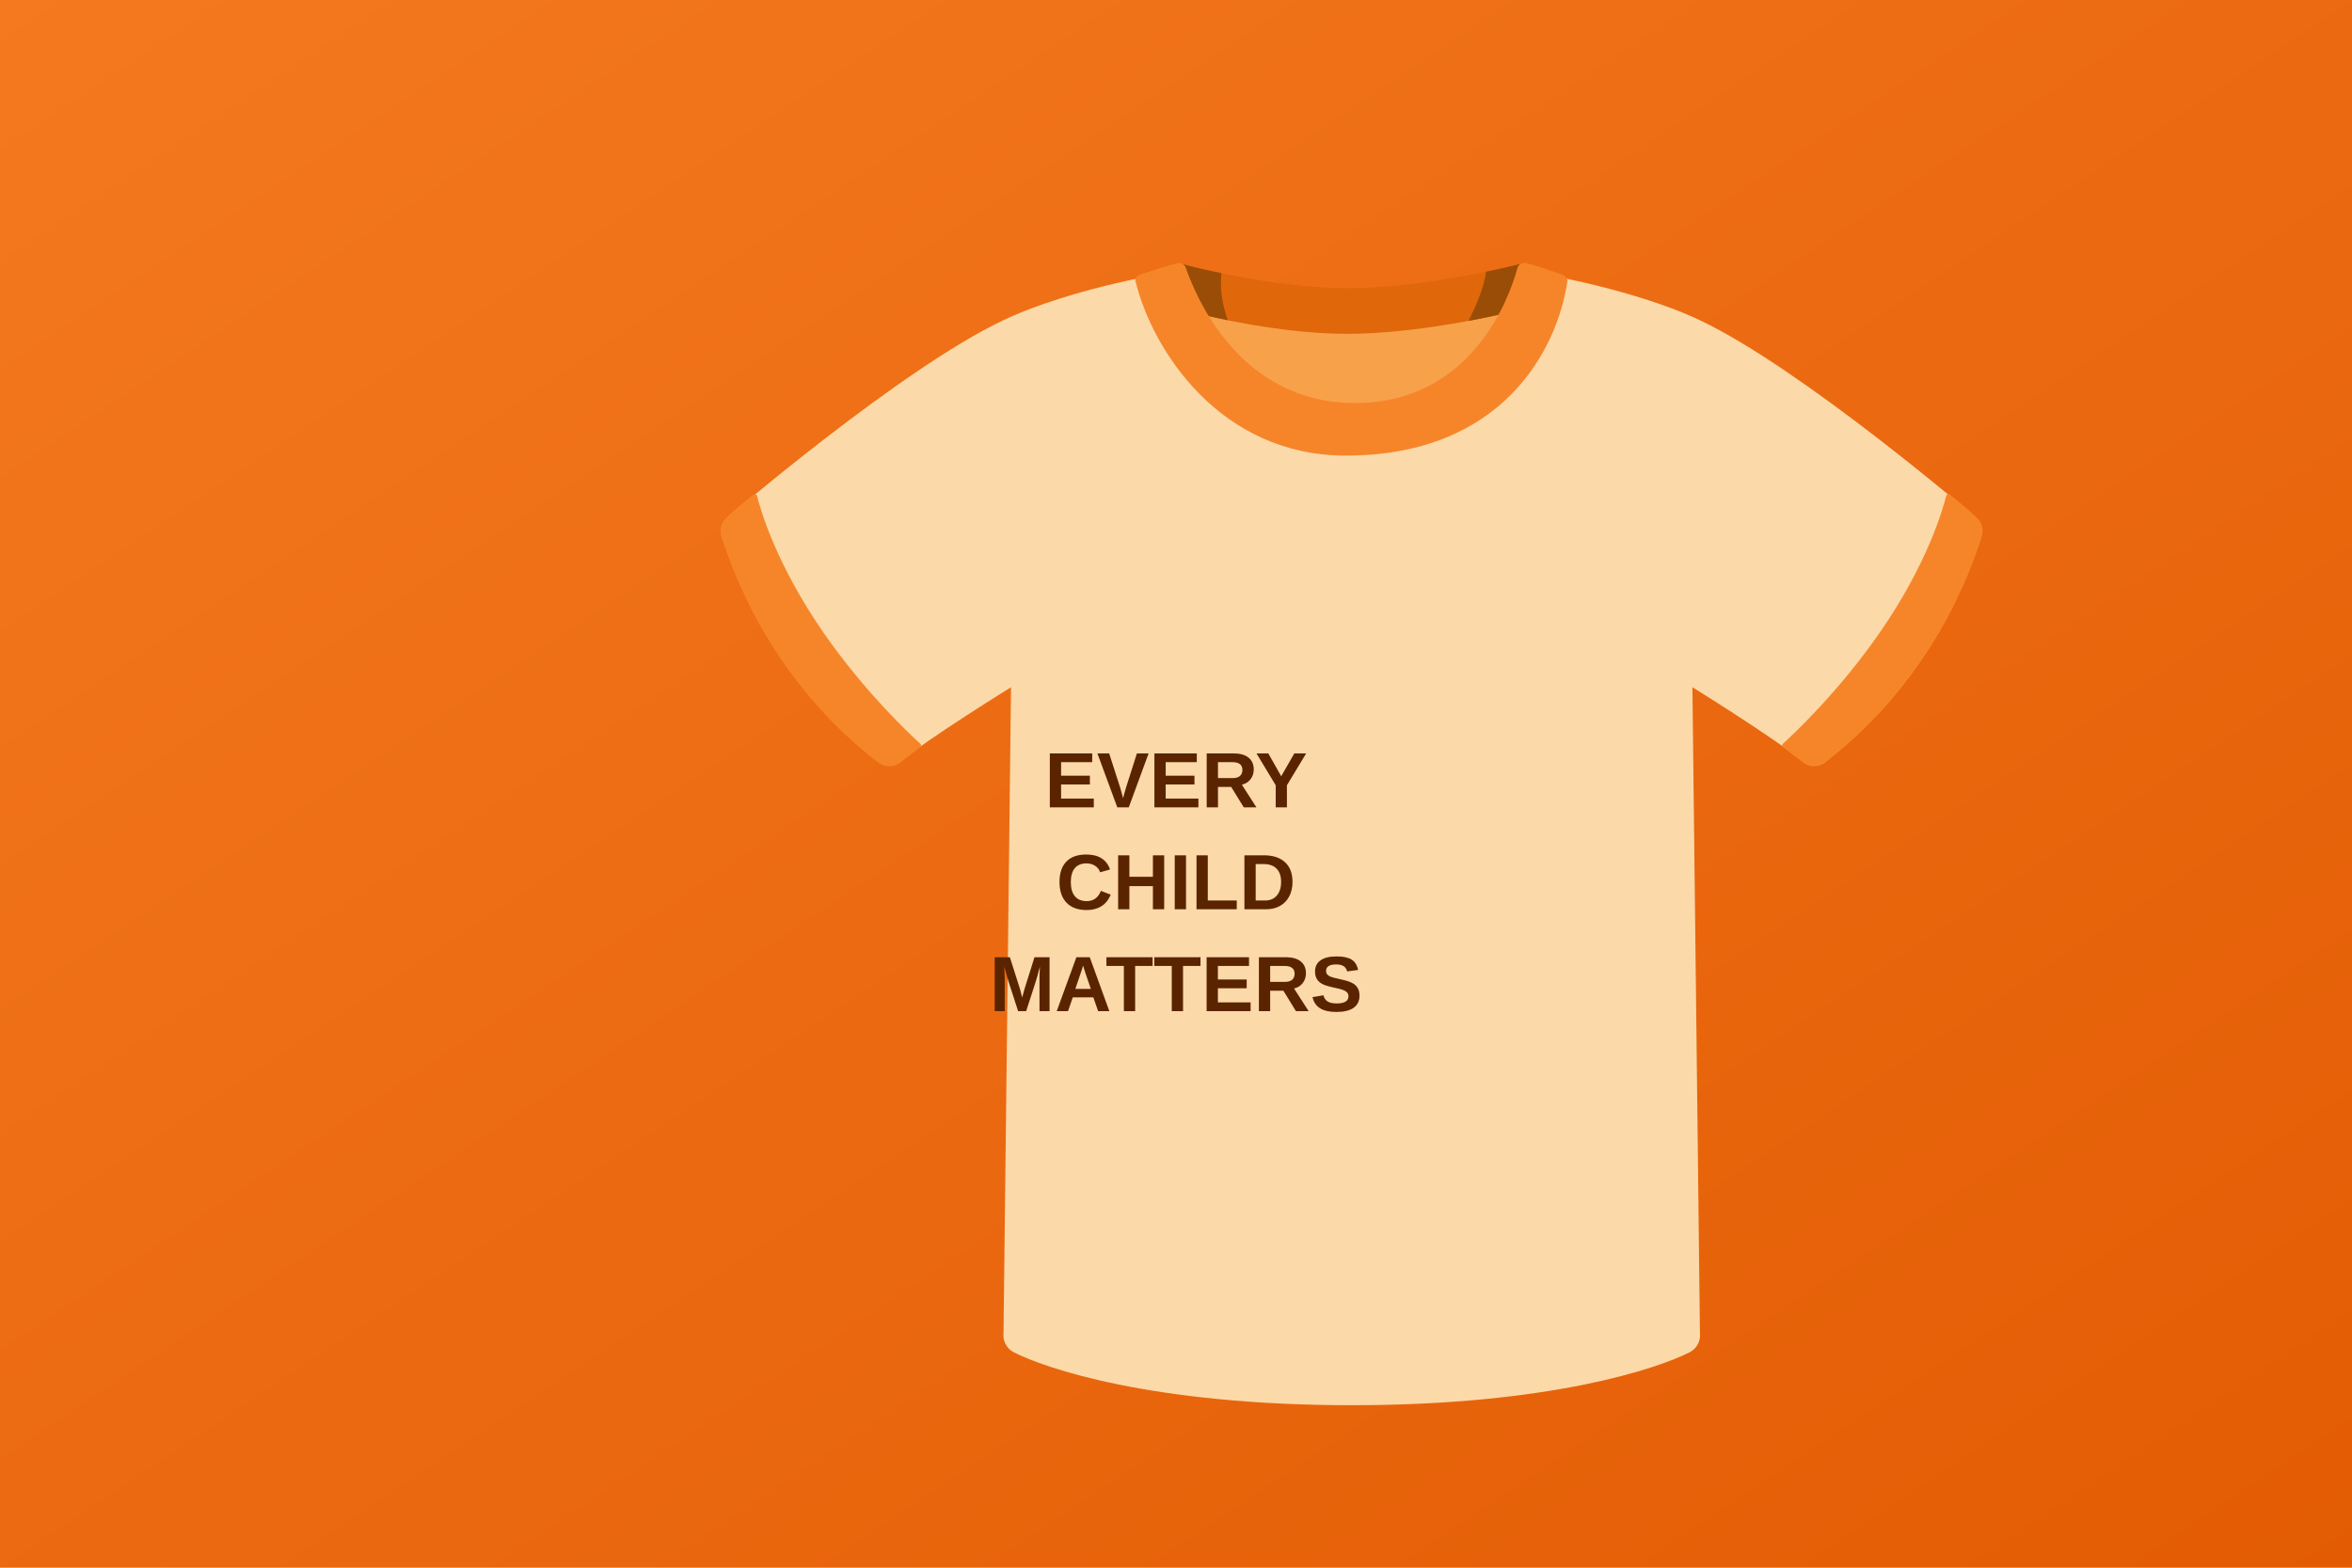
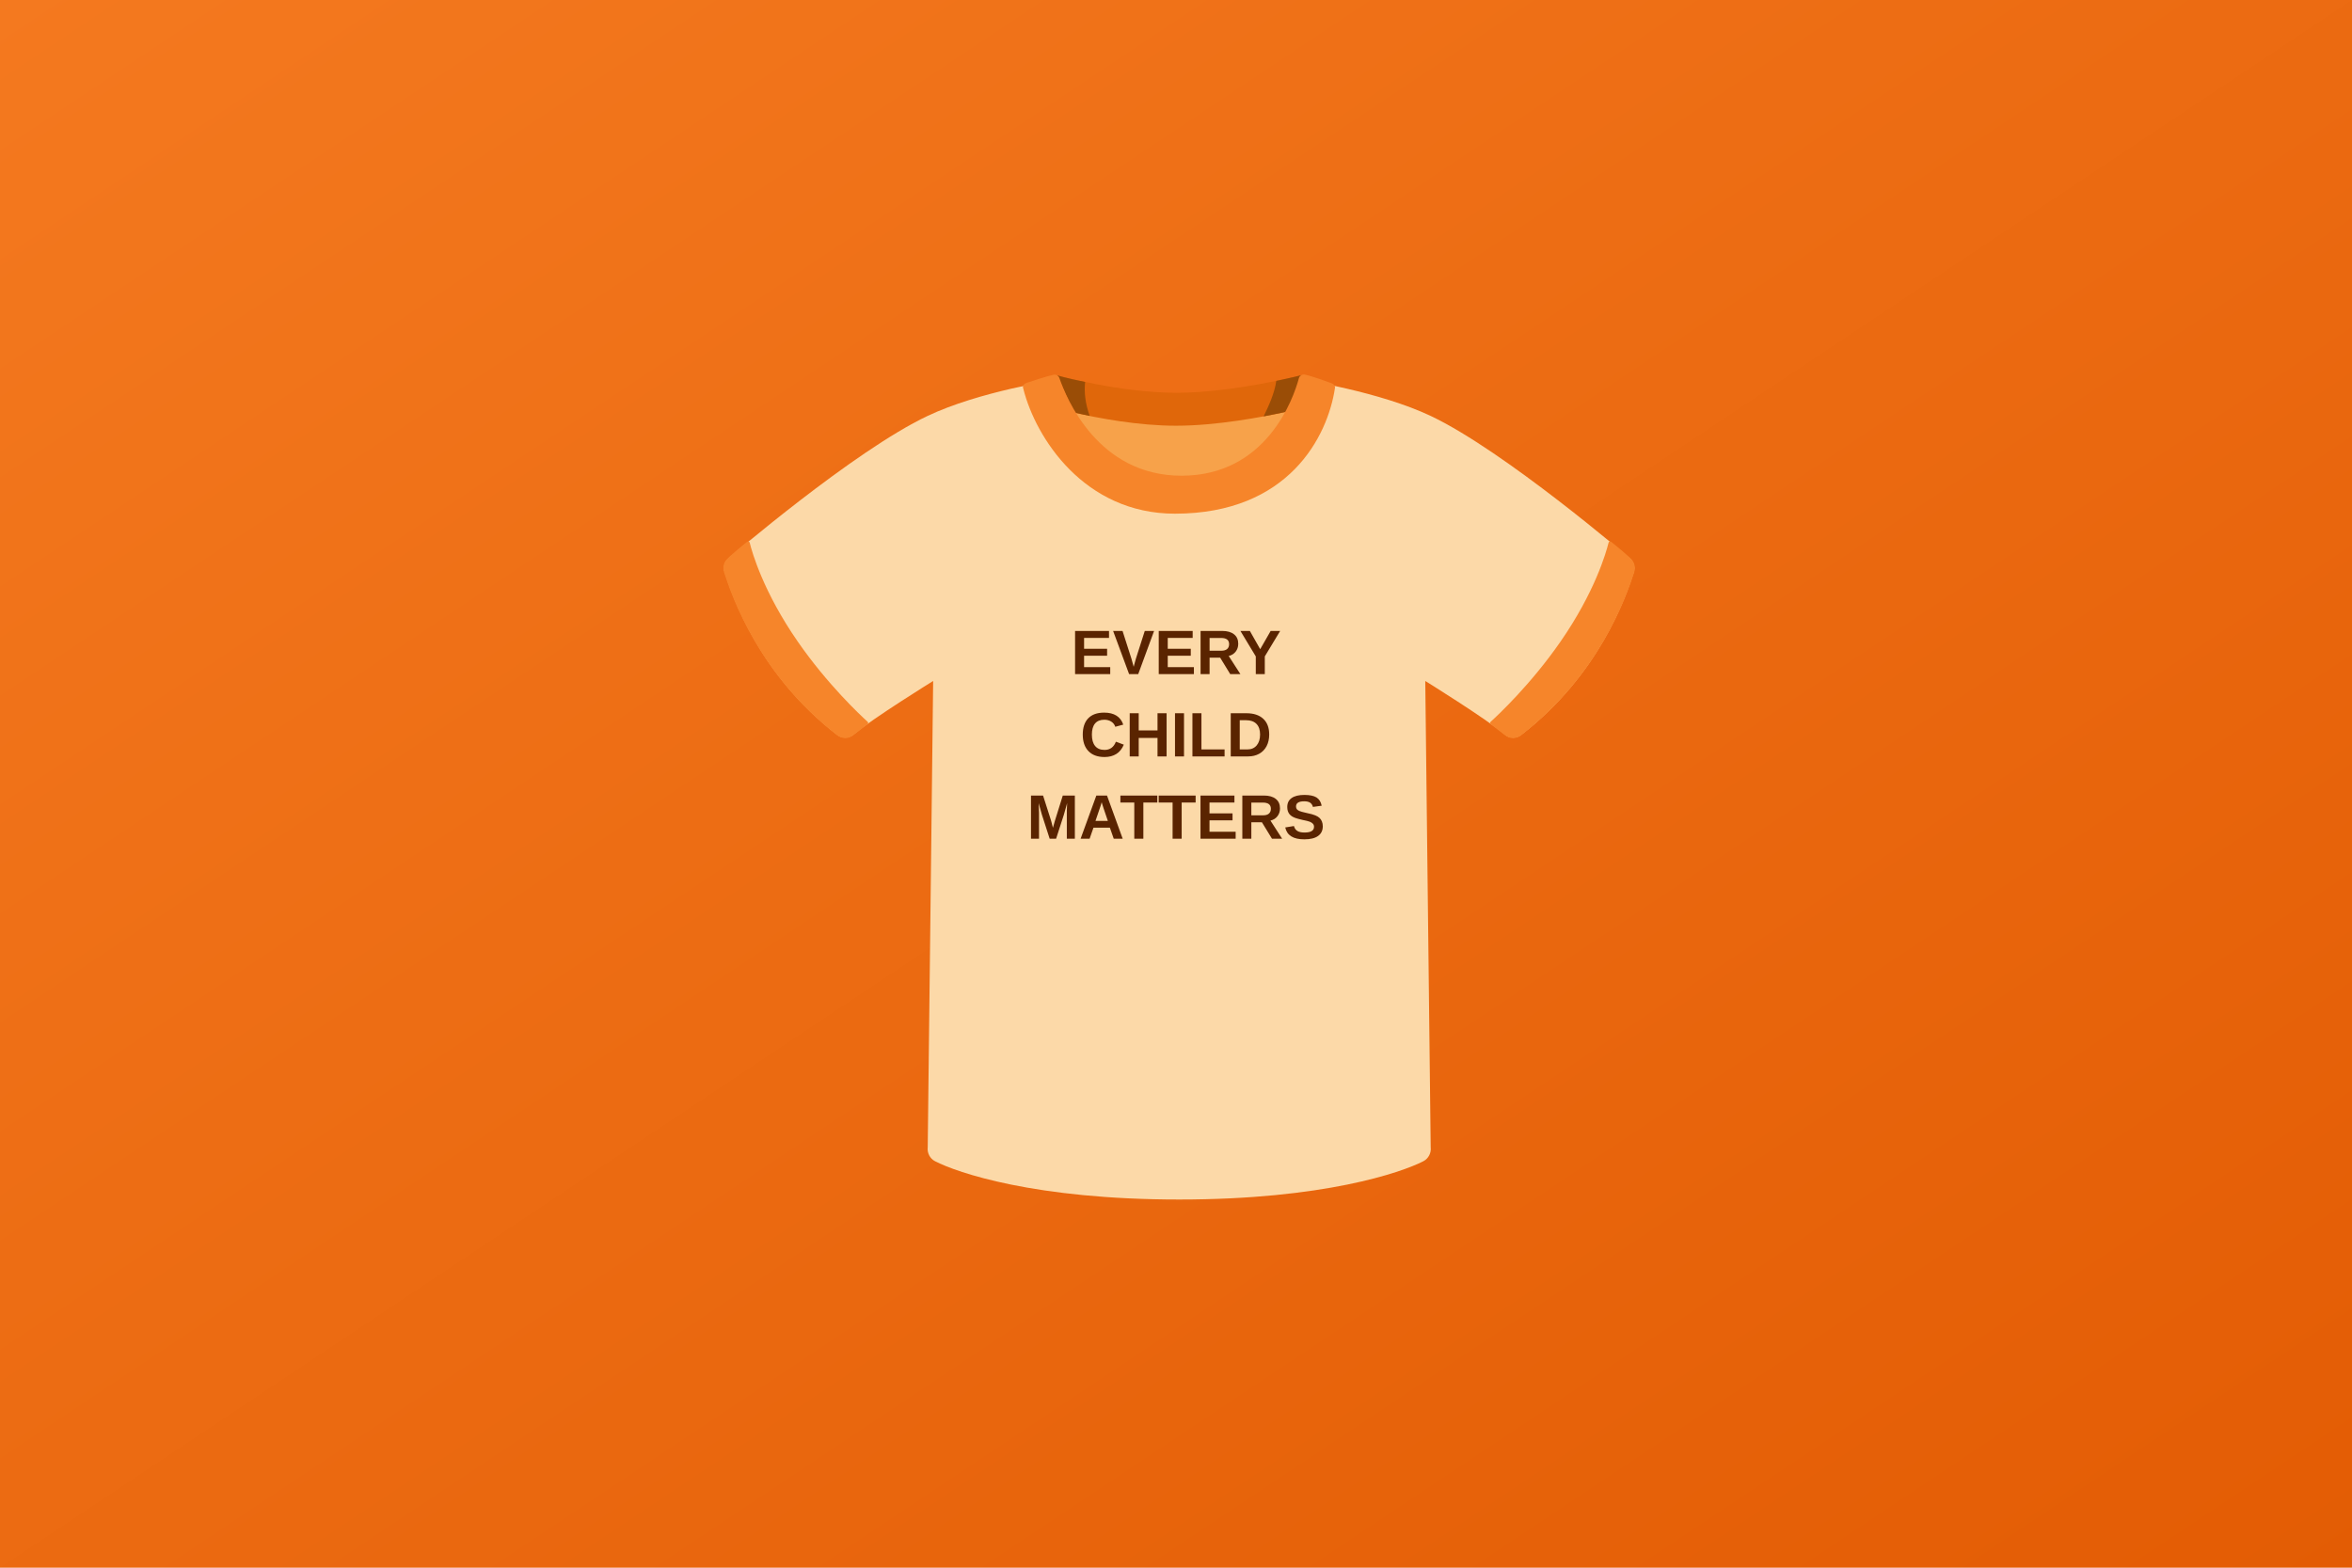
<svg xmlns="http://www.w3.org/2000/svg" viewBox="0 0 600 400" role="img" aria-label="Orange shirt — Every Child Matters">
  <defs>
    <linearGradient id="obg" x1="0" y1="0" x2="1" y2="1">
      <stop offset="0" stop-color="#f4791f" />
      <stop offset="1" stop-color="#e35c04" />
    </linearGradient>
  </defs>
  <rect width="600" height="400" fill="url(#obg)" />
-   <g transform="translate(172,40) scale(2.7)">
+   <g transform="translate(176,76) scale(1.95)">
    <path fill="#fcd9a8" d="M122.9 34.04s-16.33-14.01-25.99-18.59c-6.68-3.16-16.63-4.73-17.18-4.73c0 0-4.86 2.44-15.73 2.44s-15.73-2.44-15.73-2.44c-.55 0-10.5 1.56-17.18 4.73C21.42 20.02 5.1 34.04 5.1 34.04c-.56.44-.78 1.17-.56 1.85c1.05 3.26 4.55 13.43 14.75 21.3c.62.48 1.5.45 2.11-.05c2.54-2.14 10.42-7.01 10.42-7.01l-.71 61.01c-.09.75.29 1.49.96 1.83c2.89 1.49 13.06 5.01 31.94 5.01s29.05-3.53 31.94-5.01c.67-.35 1.05-1.08.96-1.83l-.71-61.01s7.88 4.88 10.42 7.01c.6.51 1.48.54 2.11.05c10.2-7.88 13.7-18.04 14.75-21.3c.2-.68-.02-1.41-.58-1.85" />
    <path fill="#f7a24a" d="M47.54 12.42s2.47 13.36 16.05 13.35c16.7-.01 17.78-13.98 17.78-13.98s-9.83 2.94-17.24 2.94s-16.59-2.31-16.59-2.31" />
    <path fill="#e0670a" d="M63.59 16.73c-4.92 0-10.11-.97-13.47-1.75l-2.09-4.84c.09.03 8.29 2.28 15.62 2.28c7.37 0 16.27-2.27 16.37-2.31l-1.61 4.72c-3.55.78-9.54 1.9-14.82 1.9" />
    <path fill="#9a4d06" d="M51.7 11c-2.49-.5-3.62-.85-3.66-.86l2.2 4.86c.47.11 1.44.32 2.06.45c-.56-1.6-.75-3.01-.6-4.45m23.35 4.51c1-.19 2.25-.45 3.27-.67l1.7-4.73c-.04.01-1.33.34-3.31.75c-.21 1.56-.98 3.27-1.66 4.65" />
    <path fill="#f6852a" d="M63.45 28.24c-11.86 0-18.23-9.92-19.84-16.37c0 0-.24-.52.45-.75c.51-.17 2.6-.87 3.52-1.06c.33-.07.65.12.76.45c.87 2.51 4.99 12.76 15.97 12.76c11.11 0 14.64-10.09 15.35-12.73c.09-.36.43-.57.78-.5c.95.2 2.98.94 3.47 1.12c.61.23.47.67.47.67c-.95 6.27-6.01 16.4-20.92 16.41zm57.07 3.68c-.12-.1-.3-.04-.34.11c-.32 1.31-1.81 6.49-6.29 12.95c-3.88 5.6-8.2 9.64-9.14 10.49c-.1.09-.09.24.02.32c.46.36 1.56 1.22 1.87 1.44c.4.27.63.37 1.02.37c.36 0 .76-.12 1.06-.35c10.2-7.88 13.76-18.06 14.81-21.32c.1-.31.19-.94-.18-1.5c-.35-.51-2.15-1.96-2.83-2.51m-113.04 0c.12-.1.3-.04.34.11c.32 1.31 1.81 6.49 6.29 12.95c3.88 5.6 8.2 9.64 9.14 10.49c.1.09.09.24-.02.32c-.46.36-1.56 1.22-1.87 1.44c-.4.27-.63.37-1.02.37c-.36 0-.76-.12-1.06-.35C9.08 49.38 5.52 39.19 4.47 35.93c-.1-.31-.19-.94.18-1.5c.35-.51 2.15-1.96 2.83-2.51" />
  </g>
-   <text x="300" y="206" text-anchor="middle" font-family="Arial, sans-serif" font-size="20" font-weight="bold" fill="#5a2400">EVERY</text>
-   <text x="300" y="232" text-anchor="middle" font-family="Arial, sans-serif" font-size="20" font-weight="bold" fill="#5a2400">CHILD</text>
-   <text x="300" y="258" text-anchor="middle" font-family="Arial, sans-serif" font-size="20" font-weight="bold" fill="#5a2400">MATTERS</text>
+   <text x="300" y="172" text-anchor="middle" font-family="Arial, sans-serif" font-size="16" font-weight="bold" fill="#5a2400">EVERY</text>
+   <text x="300" y="193" text-anchor="middle" font-family="Arial, sans-serif" font-size="16" font-weight="bold" fill="#5a2400">CHILD</text>
+   <text x="300" y="214" text-anchor="middle" font-family="Arial, sans-serif" font-size="16" font-weight="bold" fill="#5a2400">MATTERS</text>
</svg>
